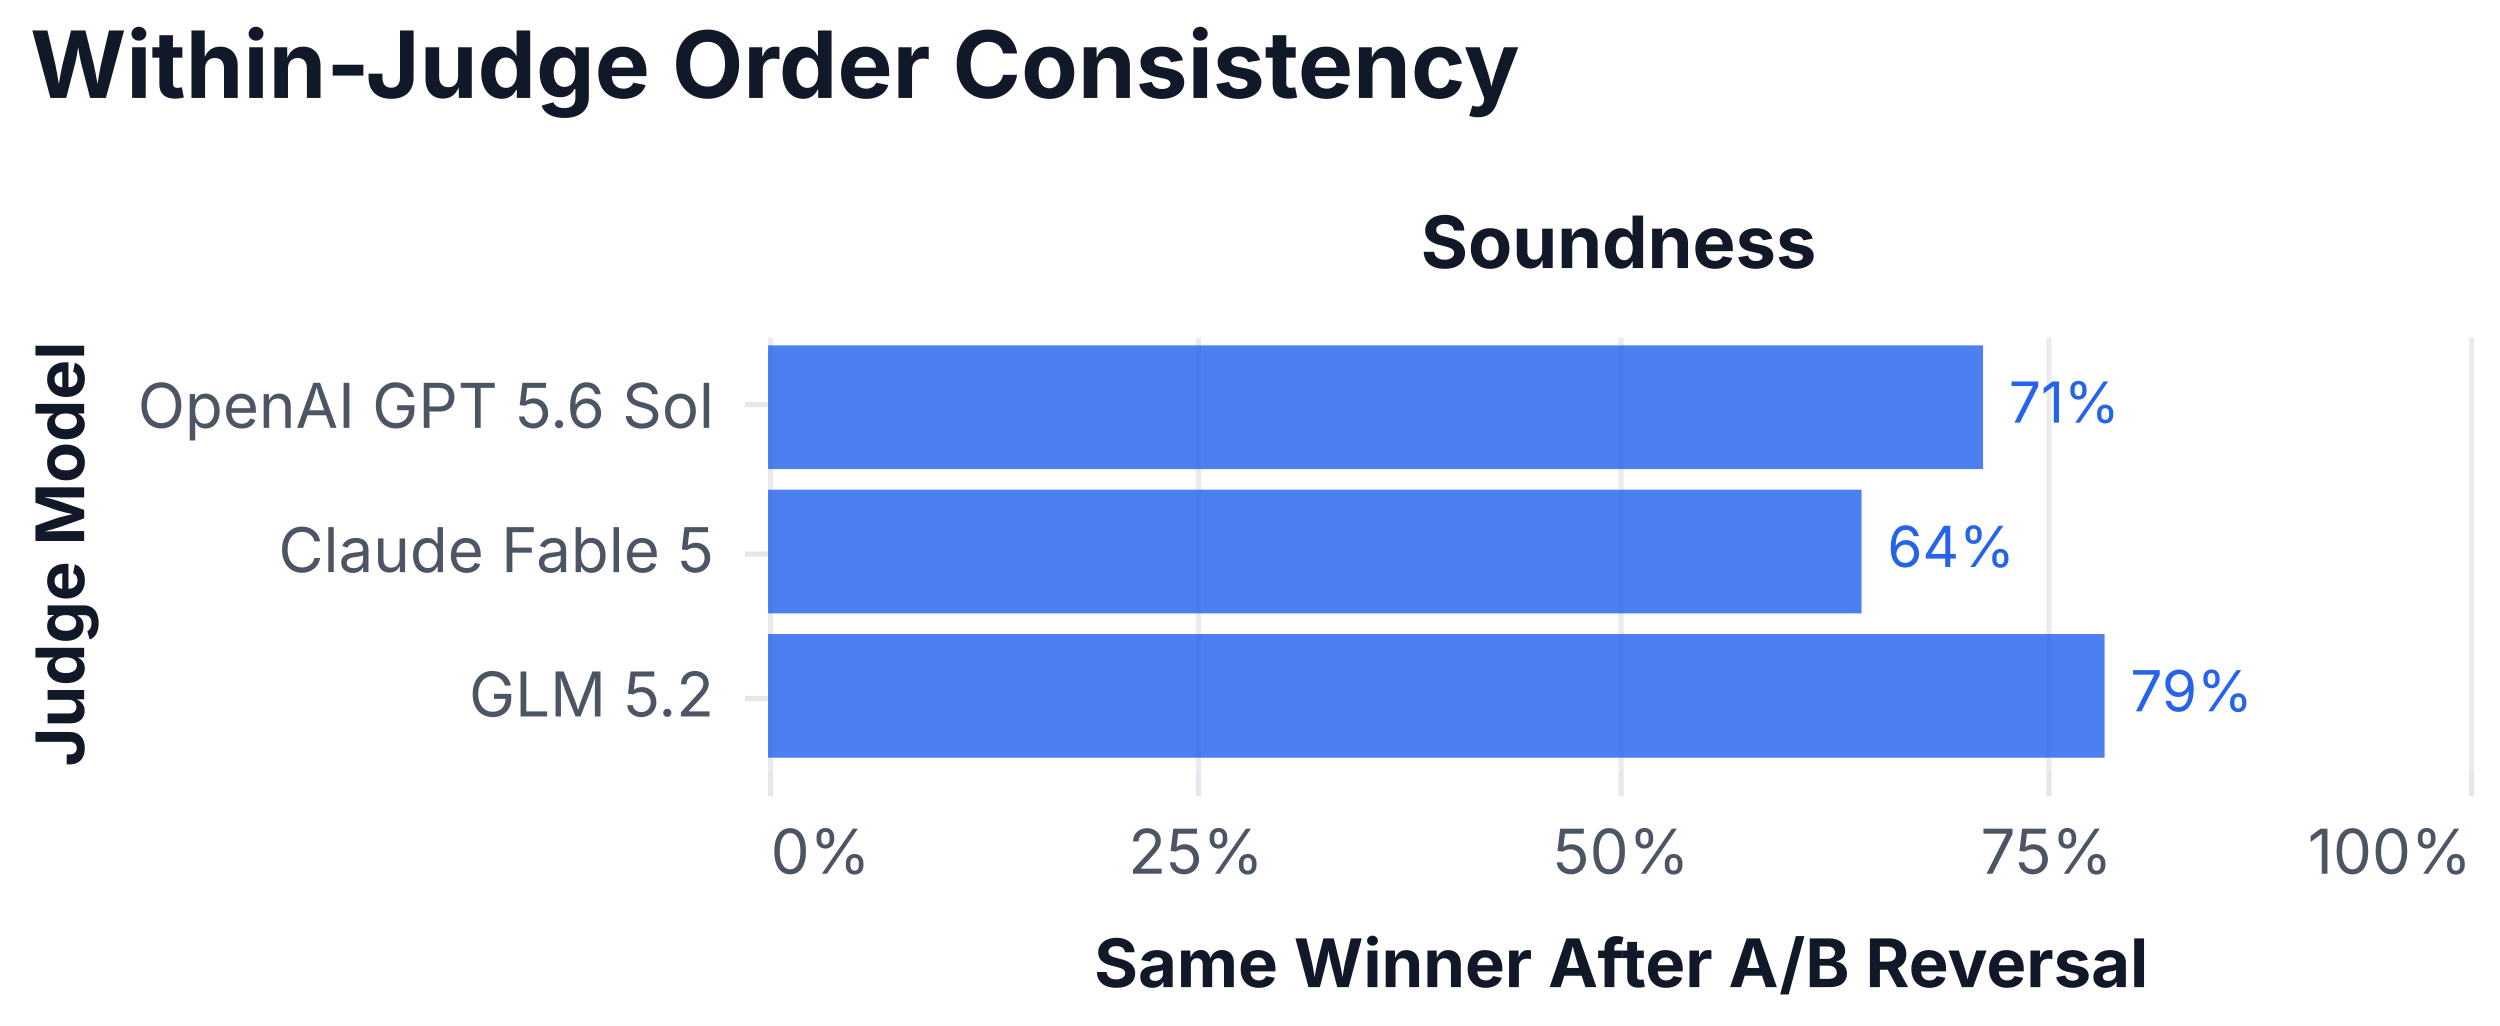
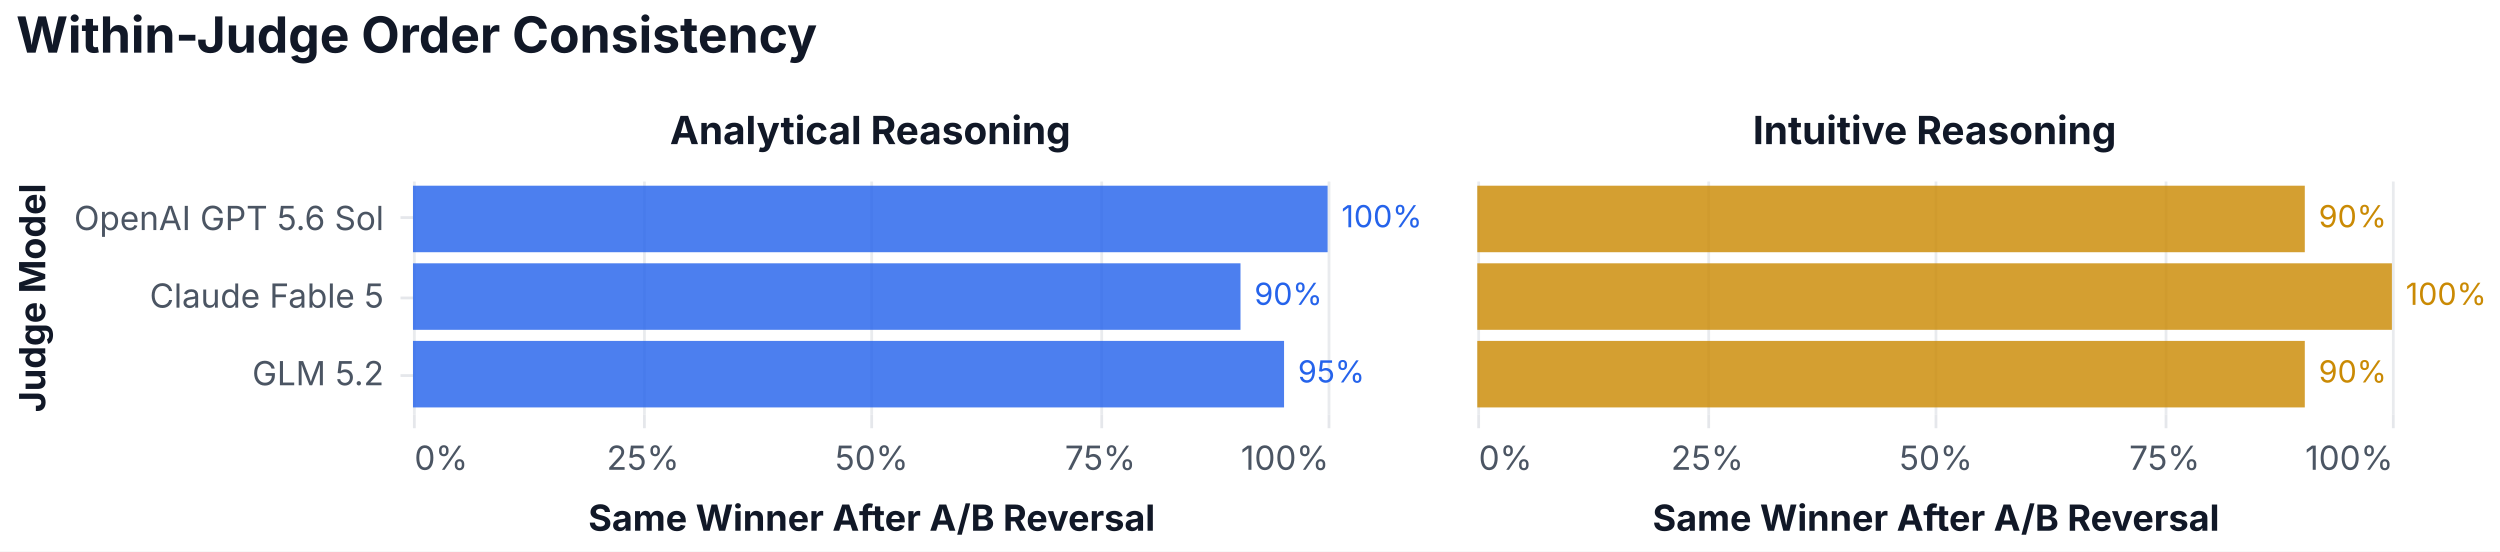
- <svg xmlns="http://www.w3.org/2000/svg" version="1.1" class="marks" width="485" height="199" viewBox="0 0 485 199">
-   <rect width="485" height="199" fill="white" />
+ <svg xmlns="http://www.w3.org/2000/svg" version="1.1" class="marks" width="902" height="199" viewBox="0 0 902 199">
+   <rect width="902" height="199" fill="white" />
  <g fill="none" stroke-miterlimit="10" transform="translate(149,65)">
    <g class="mark-group role-frame root" role="graphics-object" aria-roledescription="group mark container">
      <g transform="translate(0,0)">
        <path class="background" aria-hidden="true" d="M0,0h0v0h0Z" />
        <g>
          <g class="mark-group role-row-header row_header" role="graphics-object" aria-roledescription="group mark container">
            <g transform="translate(0,0)">
              <path class="background" aria-hidden="true" d="M0,0h0v84h0Z" />
              <g>
                <g class="mark-group role-axis" role="graphics-symbol" aria-roledescription="axis" aria-label="Y-axis titled 'Judge Model' for a discrete scale with 3 values: OpenAI GPT 5.6 Sol, Claude Fable 5, GLM 5.2">
                  <g transform="translate(0.5,0.5)">
                    <path class="background" aria-hidden="true" d="M0,0h0v0h0Z" pointer-events="none" />
                    <g>
                      <g class="mark-rule role-axis-tick" pointer-events="none">
                        <line transform="translate(0,13)" x2="-5" y2="0" stroke="#e5e7eb" stroke-width="1" opacity="1" />
                        <line transform="translate(0,42)" x2="-5" y2="0" stroke="#e5e7eb" stroke-width="1" opacity="1" />
                        <line transform="translate(0,70)" x2="-5" y2="0" stroke="#e5e7eb" stroke-width="1" opacity="1" />
                      </g>
                      <g class="mark-text role-axis-label" pointer-events="none">
                        <text text-anchor="end" transform="translate(-11,17.5)" font-family="Inter, system-ui, sans-serif" font-size="12px" fill="#4b5563" opacity="1">OpenAI GPT 5.6 Sol</text>
                        <text text-anchor="end" transform="translate(-11,45.5)" font-family="Inter, system-ui, sans-serif" font-size="12px" fill="#4b5563" opacity="1">Claude Fable 5</text>
                        <text text-anchor="end" transform="translate(-11,73.5)" font-family="Inter, system-ui, sans-serif" font-size="12px" fill="#4b5563" opacity="1">GLM 5.2</text>
                      </g>
                      <g class="mark-text role-axis-title" pointer-events="none">
                        <text text-anchor="middle" transform="translate(-130.1719,42) rotate(-90) translate(0,-3)" font-family="Inter, system-ui, sans-serif" font-size="13px" font-weight="bold" fill="#111827" opacity="1">Judge Model</text>
                      </g>
                    </g>
                    <path class="foreground" aria-hidden="true" d="" pointer-events="none" display="none" />
                  </g>
                </g>
              </g>
              <path class="foreground" aria-hidden="true" d="" display="none" />
            </g>
          </g>
          <g class="mark-group role-column-header column_header" role="graphics-object" aria-roledescription="group mark container">
            <g transform="translate(0,0)">
              <path class="background" aria-hidden="true" d="M0,0h330v0h-330Z" />
              <g>
                <g class="mark-group role-title">
                  <g transform="translate(165,-24)">
                    <path class="background" aria-hidden="true" d="M0,0h0v0h0Z" pointer-events="none" />
                    <g>
-                       <g class="mark-text role-title-text" role="graphics-symbol" aria-roledescription="title" aria-label="Title text 'Soundness'" pointer-events="none">
-                         <text text-anchor="middle" transform="translate(0,11)" font-family="Inter, system-ui, sans-serif" font-size="14px" font-weight="bold" fill="#111827" opacity="1">Soundness</text>
+                       <g class="mark-text role-title-text" role="graphics-symbol" aria-roledescription="title" aria-label="Title text 'Analytical Reasoning'" pointer-events="none">
+                         <text text-anchor="middle" transform="translate(0,11)" font-family="Inter, system-ui, sans-serif" font-size="14px" font-weight="bold" fill="#111827" opacity="1">Analytical Reasoning</text>
+                       </g>
+                     </g>
+                     <path class="foreground" aria-hidden="true" d="" pointer-events="none" display="none" />
+                   </g>
+                 </g>
+               </g>
+               <path class="foreground" aria-hidden="true" d="" display="none" />
+             </g>
+             <g transform="translate(384,0)">
+               <path class="background" aria-hidden="true" d="M0,0h330v0h-330Z" />
+               <g>
+                 <g class="mark-group role-title">
+                   <g transform="translate(165,-24)">
+                     <path class="background" aria-hidden="true" d="M0,0h0v0h0Z" pointer-events="none" />
+                     <g>
+                       <g class="mark-text role-title-text" role="graphics-symbol" aria-roledescription="title" aria-label="Title text 'Intuitive Reasoning'" pointer-events="none">
+                         <text text-anchor="middle" transform="translate(0,11)" font-family="Inter, system-ui, sans-serif" font-size="14px" font-weight="bold" fill="#111827" opacity="1">Intuitive Reasoning</text>
                      </g>
                    </g>
                    <path class="foreground" aria-hidden="true" d="" pointer-events="none" display="none" />
                  </g>
                </g>
              </g>
              <path class="foreground" aria-hidden="true" d="" display="none" />
            </g>
          </g>
          <g class="mark-group role-column-footer column_footer" role="graphics-object" aria-roledescription="group mark container">
            <g transform="translate(0,84)">
              <path class="background" aria-hidden="true" d="M0,0h330v0h-330Z" />
              <g>
                <g class="mark-group role-axis" role="graphics-symbol" aria-roledescription="axis" aria-label="X-axis titled 'Same Winner After A/B Reversal' for a linear scale with values from 0 to 100">
                  <g transform="translate(0.5,0.5)">
                    <path class="background" aria-hidden="true" d="M0,0h0v0h0Z" pointer-events="none" />
                    <g>
                      <g class="mark-rule role-axis-tick" pointer-events="none">
                        <line transform="translate(0,0)" x2="0" y2="5" stroke="#e5e7eb" stroke-width="1" opacity="1" />
                        <line transform="translate(83,0)" x2="0" y2="5" stroke="#e5e7eb" stroke-width="1" opacity="1" />
                        <line transform="translate(165,0)" x2="0" y2="5" stroke="#e5e7eb" stroke-width="1" opacity="1" />
                        <line transform="translate(248,0)" x2="0" y2="5" stroke="#e5e7eb" stroke-width="1" opacity="1" />
                        <line transform="translate(330,0)" x2="0" y2="5" stroke="#e5e7eb" stroke-width="1" opacity="1" />
                      </g>
                      <g class="mark-text role-axis-label" pointer-events="none">
                        <text text-anchor="start" transform="translate(0,20)" font-family="Inter, system-ui, sans-serif" font-size="12px" fill="#4b5563" opacity="1">0%</text>
                        <text text-anchor="middle" transform="translate(82.5,20)" font-family="Inter, system-ui, sans-serif" font-size="12px" fill="#4b5563" opacity="1">25%</text>
                        <text text-anchor="middle" transform="translate(165,20)" font-family="Inter, system-ui, sans-serif" font-size="12px" fill="#4b5563" opacity="1">50%</text>
                        <text text-anchor="middle" transform="translate(247.5,20)" font-family="Inter, system-ui, sans-serif" font-size="12px" fill="#4b5563" opacity="1">75%</text>
                        <text text-anchor="end" transform="translate(330,20)" font-family="Inter, system-ui, sans-serif" font-size="12px" fill="#4b5563" opacity="1">100%</text>
                      </g>
                      <g class="mark-text role-axis-title" pointer-events="none">
                        <text text-anchor="middle" transform="translate(165,42)" font-family="Inter, system-ui, sans-serif" font-size="13px" font-weight="bold" fill="#111827" opacity="1">Same Winner After A/B Reversal</text>
                      </g>
                    </g>
                    <path class="foreground" aria-hidden="true" d="" pointer-events="none" display="none" />
                  </g>
                </g>
              </g>
              <path class="foreground" aria-hidden="true" d="" display="none" />
            </g>
+             <g transform="translate(384,84)">
+               <path class="background" aria-hidden="true" d="M0,0h330v0h-330Z" />
+               <g>
+                 <g class="mark-group role-axis" role="graphics-symbol" aria-roledescription="axis" aria-label="X-axis titled 'Same Winner After A/B Reversal' for a linear scale with values from 0 to 100">
+                   <g transform="translate(0.5,0.5)">
+                     <path class="background" aria-hidden="true" d="M0,0h0v0h0Z" pointer-events="none" />
+                     <g>
+                       <g class="mark-rule role-axis-tick" pointer-events="none">
+                         <line transform="translate(0,0)" x2="0" y2="5" stroke="#e5e7eb" stroke-width="1" opacity="1" />
+                         <line transform="translate(83,0)" x2="0" y2="5" stroke="#e5e7eb" stroke-width="1" opacity="1" />
+                         <line transform="translate(165,0)" x2="0" y2="5" stroke="#e5e7eb" stroke-width="1" opacity="1" />
+                         <line transform="translate(248,0)" x2="0" y2="5" stroke="#e5e7eb" stroke-width="1" opacity="1" />
+                         <line transform="translate(330,0)" x2="0" y2="5" stroke="#e5e7eb" stroke-width="1" opacity="1" />
+                       </g>
+                       <g class="mark-text role-axis-label" pointer-events="none">
+                         <text text-anchor="start" transform="translate(0,20)" font-family="Inter, system-ui, sans-serif" font-size="12px" fill="#4b5563" opacity="1">0%</text>
+                         <text text-anchor="middle" transform="translate(82.5,20)" font-family="Inter, system-ui, sans-serif" font-size="12px" fill="#4b5563" opacity="1">25%</text>
+                         <text text-anchor="middle" transform="translate(165,20)" font-family="Inter, system-ui, sans-serif" font-size="12px" fill="#4b5563" opacity="1">50%</text>
+                         <text text-anchor="middle" transform="translate(247.5,20)" font-family="Inter, system-ui, sans-serif" font-size="12px" fill="#4b5563" opacity="1">75%</text>
+                         <text text-anchor="end" transform="translate(330,20)" font-family="Inter, system-ui, sans-serif" font-size="12px" fill="#4b5563" opacity="1">100%</text>
+                       </g>
+                       <g class="mark-text role-axis-title" pointer-events="none">
+                         <text text-anchor="middle" transform="translate(165,42)" font-family="Inter, system-ui, sans-serif" font-size="13px" font-weight="bold" fill="#111827" opacity="1">Same Winner After A/B Reversal</text>
+                       </g>
+                     </g>
+                     <path class="foreground" aria-hidden="true" d="" pointer-events="none" display="none" />
+                   </g>
+                 </g>
+               </g>
+               <path class="foreground" aria-hidden="true" d="" display="none" />
+             </g>
          </g>
          <g class="mark-group role-scope cell" role="graphics-object" aria-roledescription="group mark container">
            <g transform="translate(0,0)">
              <path class="background" aria-hidden="true" d="M0,0h330v84h-330Z" />
              <g>
                <g class="mark-group role-axis" aria-hidden="true">
                  <g transform="translate(0.5,84.5)">
                    <path class="background" aria-hidden="true" d="M0,0h0v0h0Z" pointer-events="none" />
                    <g>
                      <g class="mark-rule role-axis-grid" pointer-events="none">
                        <line transform="translate(0,0)" x2="0" y2="-84" stroke="#e5e7eb" stroke-opacity="0.85" stroke-width="1" opacity="1" />
                        <line transform="translate(83,0)" x2="0" y2="-84" stroke="#e5e7eb" stroke-opacity="0.85" stroke-width="1" opacity="1" />
                        <line transform="translate(165,0)" x2="0" y2="-84" stroke="#e5e7eb" stroke-opacity="0.85" stroke-width="1" opacity="1" />
                        <line transform="translate(248,0)" x2="0" y2="-84" stroke="#e5e7eb" stroke-opacity="0.85" stroke-width="1" opacity="1" />
                        <line transform="translate(330,0)" x2="0" y2="-84" stroke="#e5e7eb" stroke-opacity="0.85" stroke-width="1" opacity="1" />
                      </g>
                    </g>
                    <path class="foreground" aria-hidden="true" d="" pointer-events="none" display="none" />
                  </g>
                </g>
                <g class="mark-rect role-mark child_layer_0_marks" role="graphics-object" aria-roledescription="rect mark container">
-                   <path aria-label="Same Winner After A/B Reversal: 71.4285714286; Judge Model: OpenAI GPT 5.6 Sol; criterion_label: Soundness" role="graphics-symbol" aria-roledescription="bar" d="M0,2h235.714v24h-235.714Z" fill="#2563eb" opacity="0.82" />
-                   <path aria-label="Same Winner After A/B Reversal: 64.2857142857; Judge Model: Claude Fable 5; criterion_label: Soundness" role="graphics-symbol" aria-roledescription="bar" d="M0,30h212.143v24h-212.143Z" fill="#2563eb" opacity="0.82" />
-                   <path aria-label="Same Winner After A/B Reversal: 78.5714285714; Judge Model: GLM 5.2; criterion_label: Soundness" role="graphics-symbol" aria-roledescription="bar" d="M0,58h259.286v24h-259.286Z" fill="#2563eb" opacity="0.82" />
+                   <path aria-label="Same Winner After A/B Reversal: 100; Judge Model: OpenAI GPT 5.6 Sol; criterion_label: Analytical Reasoning" role="graphics-symbol" aria-roledescription="bar" d="M0,2h330v24h-330Z" fill="#2563eb" opacity="0.82" />
+                   <path aria-label="Same Winner After A/B Reversal: 90.4761904762; Judge Model: Claude Fable 5; criterion_label: Analytical Reasoning" role="graphics-symbol" aria-roledescription="bar" d="M0,30h298.571v24h-298.571Z" fill="#2563eb" opacity="0.82" />
+                   <path aria-label="Same Winner After A/B Reversal: 95.2380952381; Judge Model: GLM 5.2; criterion_label: Analytical Reasoning" role="graphics-symbol" aria-roledescription="bar" d="M0,58h314.286v24h-314.286Z" fill="#2563eb" opacity="0.82" />
                </g>
                <g class="mark-text role-mark child_layer_1_marks" role="graphics-object" aria-roledescription="text mark container">
-                   <text aria-label="Same Winner After A/B Reversal: 71.4285714286; Judge Model: OpenAI GPT 5.6 Sol; criterion_label: Soundness; consistency_label: 71%" role="graphics-symbol" aria-roledescription="text mark" text-anchor="start" transform="translate(240.7143,17)" font-family="Inter, system-ui, sans-serif" font-size="11px" fill="#2563eb">71%</text>
-                   <text aria-label="Same Winner After A/B Reversal: 64.2857142857; Judge Model: Claude Fable 5; criterion_label: Soundness; consistency_label: 64%" role="graphics-symbol" aria-roledescription="text mark" text-anchor="start" transform="translate(217.1429,45)" font-family="Inter, system-ui, sans-serif" font-size="11px" fill="#2563eb">64%</text>
-                   <text aria-label="Same Winner After A/B Reversal: 78.5714285714; Judge Model: GLM 5.2; criterion_label: Soundness; consistency_label: 79%" role="graphics-symbol" aria-roledescription="text mark" text-anchor="start" transform="translate(264.2857,73)" font-family="Inter, system-ui, sans-serif" font-size="11px" fill="#2563eb">79%</text>
+                   <text aria-label="Same Winner After A/B Reversal: 100; Judge Model: OpenAI GPT 5.6 Sol; criterion_label: Analytical Reasoning; consistency_label: 100%" role="graphics-symbol" aria-roledescription="text mark" text-anchor="start" transform="translate(335,17)" font-family="Inter, system-ui, sans-serif" font-size="11px" fill="#2563eb">100%</text>
+                   <text aria-label="Same Winner After A/B Reversal: 90.4761904762; Judge Model: Claude Fable 5; criterion_label: Analytical Reasoning; consistency_label: 90%" role="graphics-symbol" aria-roledescription="text mark" text-anchor="start" transform="translate(303.5714,45)" font-family="Inter, system-ui, sans-serif" font-size="11px" fill="#2563eb">90%</text>
+                   <text aria-label="Same Winner After A/B Reversal: 95.2380952381; Judge Model: GLM 5.2; criterion_label: Analytical Reasoning; consistency_label: 95%" role="graphics-symbol" aria-roledescription="text mark" text-anchor="start" transform="translate(319.2857,73)" font-family="Inter, system-ui, sans-serif" font-size="11px" fill="#2563eb">95%</text>
+                 </g>
+               </g>
+               <path class="foreground" aria-hidden="true" d="" display="none" />
+             </g>
+             <g transform="translate(384,0)">
+               <path class="background" aria-hidden="true" d="M0,0h330v84h-330Z" />
+               <g>
+                 <g class="mark-group role-axis" aria-hidden="true">
+                   <g transform="translate(0.5,84.5)">
+                     <path class="background" aria-hidden="true" d="M0,0h0v0h0Z" pointer-events="none" />
+                     <g>
+                       <g class="mark-rule role-axis-grid" pointer-events="none">
+                         <line transform="translate(0,0)" x2="0" y2="-84" stroke="#e5e7eb" stroke-opacity="0.85" stroke-width="1" opacity="1" />
+                         <line transform="translate(83,0)" x2="0" y2="-84" stroke="#e5e7eb" stroke-opacity="0.85" stroke-width="1" opacity="1" />
+                         <line transform="translate(165,0)" x2="0" y2="-84" stroke="#e5e7eb" stroke-opacity="0.85" stroke-width="1" opacity="1" />
+                         <line transform="translate(248,0)" x2="0" y2="-84" stroke="#e5e7eb" stroke-opacity="0.85" stroke-width="1" opacity="1" />
+                         <line transform="translate(330,0)" x2="0" y2="-84" stroke="#e5e7eb" stroke-opacity="0.85" stroke-width="1" opacity="1" />
+                       </g>
+                     </g>
+                     <path class="foreground" aria-hidden="true" d="" pointer-events="none" display="none" />
+                   </g>
+                 </g>
+                 <g class="mark-rect role-mark child_layer_0_marks" role="graphics-object" aria-roledescription="rect mark container">
+                   <path aria-label="Same Winner After A/B Reversal: 90.4761904762; Judge Model: OpenAI GPT 5.6 Sol; criterion_label: Intuitive Reasoning" role="graphics-symbol" aria-roledescription="bar" d="M0,2h298.571v24h-298.571Z" fill="#ca8a04" opacity="0.82" />
+                   <path aria-label="Same Winner After A/B Reversal: 100; Judge Model: Claude Fable 5; criterion_label: Intuitive Reasoning" role="graphics-symbol" aria-roledescription="bar" d="M0,30h330v24h-330Z" fill="#ca8a04" opacity="0.82" />
+                   <path aria-label="Same Winner After A/B Reversal: 90.4761904762; Judge Model: GLM 5.2; criterion_label: Intuitive Reasoning" role="graphics-symbol" aria-roledescription="bar" d="M0,58h298.571v24h-298.571Z" fill="#ca8a04" opacity="0.82" />
+                 </g>
+                 <g class="mark-text role-mark child_layer_1_marks" role="graphics-object" aria-roledescription="text mark container">
+                   <text aria-label="Same Winner After A/B Reversal: 90.4761904762; Judge Model: OpenAI GPT 5.6 Sol; criterion_label: Intuitive Reasoning; consistency_label: 90%" role="graphics-symbol" aria-roledescription="text mark" text-anchor="start" transform="translate(303.5714,17)" font-family="Inter, system-ui, sans-serif" font-size="11px" fill="#ca8a04">90%</text>
+                   <text aria-label="Same Winner After A/B Reversal: 100; Judge Model: Claude Fable 5; criterion_label: Intuitive Reasoning; consistency_label: 100%" role="graphics-symbol" aria-roledescription="text mark" text-anchor="start" transform="translate(335,45)" font-family="Inter, system-ui, sans-serif" font-size="11px" fill="#ca8a04">100%</text>
+                   <text aria-label="Same Winner After A/B Reversal: 90.4761904762; Judge Model: GLM 5.2; criterion_label: Intuitive Reasoning; consistency_label: 90%" role="graphics-symbol" aria-roledescription="text mark" text-anchor="start" transform="translate(303.5714,73)" font-family="Inter, system-ui, sans-serif" font-size="11px" fill="#ca8a04">90%</text>
                </g>
              </g>
              <path class="foreground" aria-hidden="true" d="" display="none" />
            </g>
          </g>
          <g class="mark-group role-title">
            <g transform="translate(-143.1719,-60)">
              <path class="background" aria-hidden="true" d="M0,0h0v0h0Z" pointer-events="none" />
              <g>
                <g class="mark-text role-title-text" role="graphics-symbol" aria-roledescription="title" aria-label="Title text 'Within-Judge Order Consistency'" pointer-events="none">
                  <text text-anchor="start" transform="translate(0,14)" font-family="Inter, system-ui, sans-serif" font-size="18px" font-weight="bold" fill="#111827" opacity="1">Within-Judge Order Consistency</text>
                </g>
              </g>
              <path class="foreground" aria-hidden="true" d="" pointer-events="none" display="none" />
            </g>
          </g>
        </g>
        <path class="foreground" aria-hidden="true" d="" display="none" />
      </g>
    </g>
  </g>
</svg>
